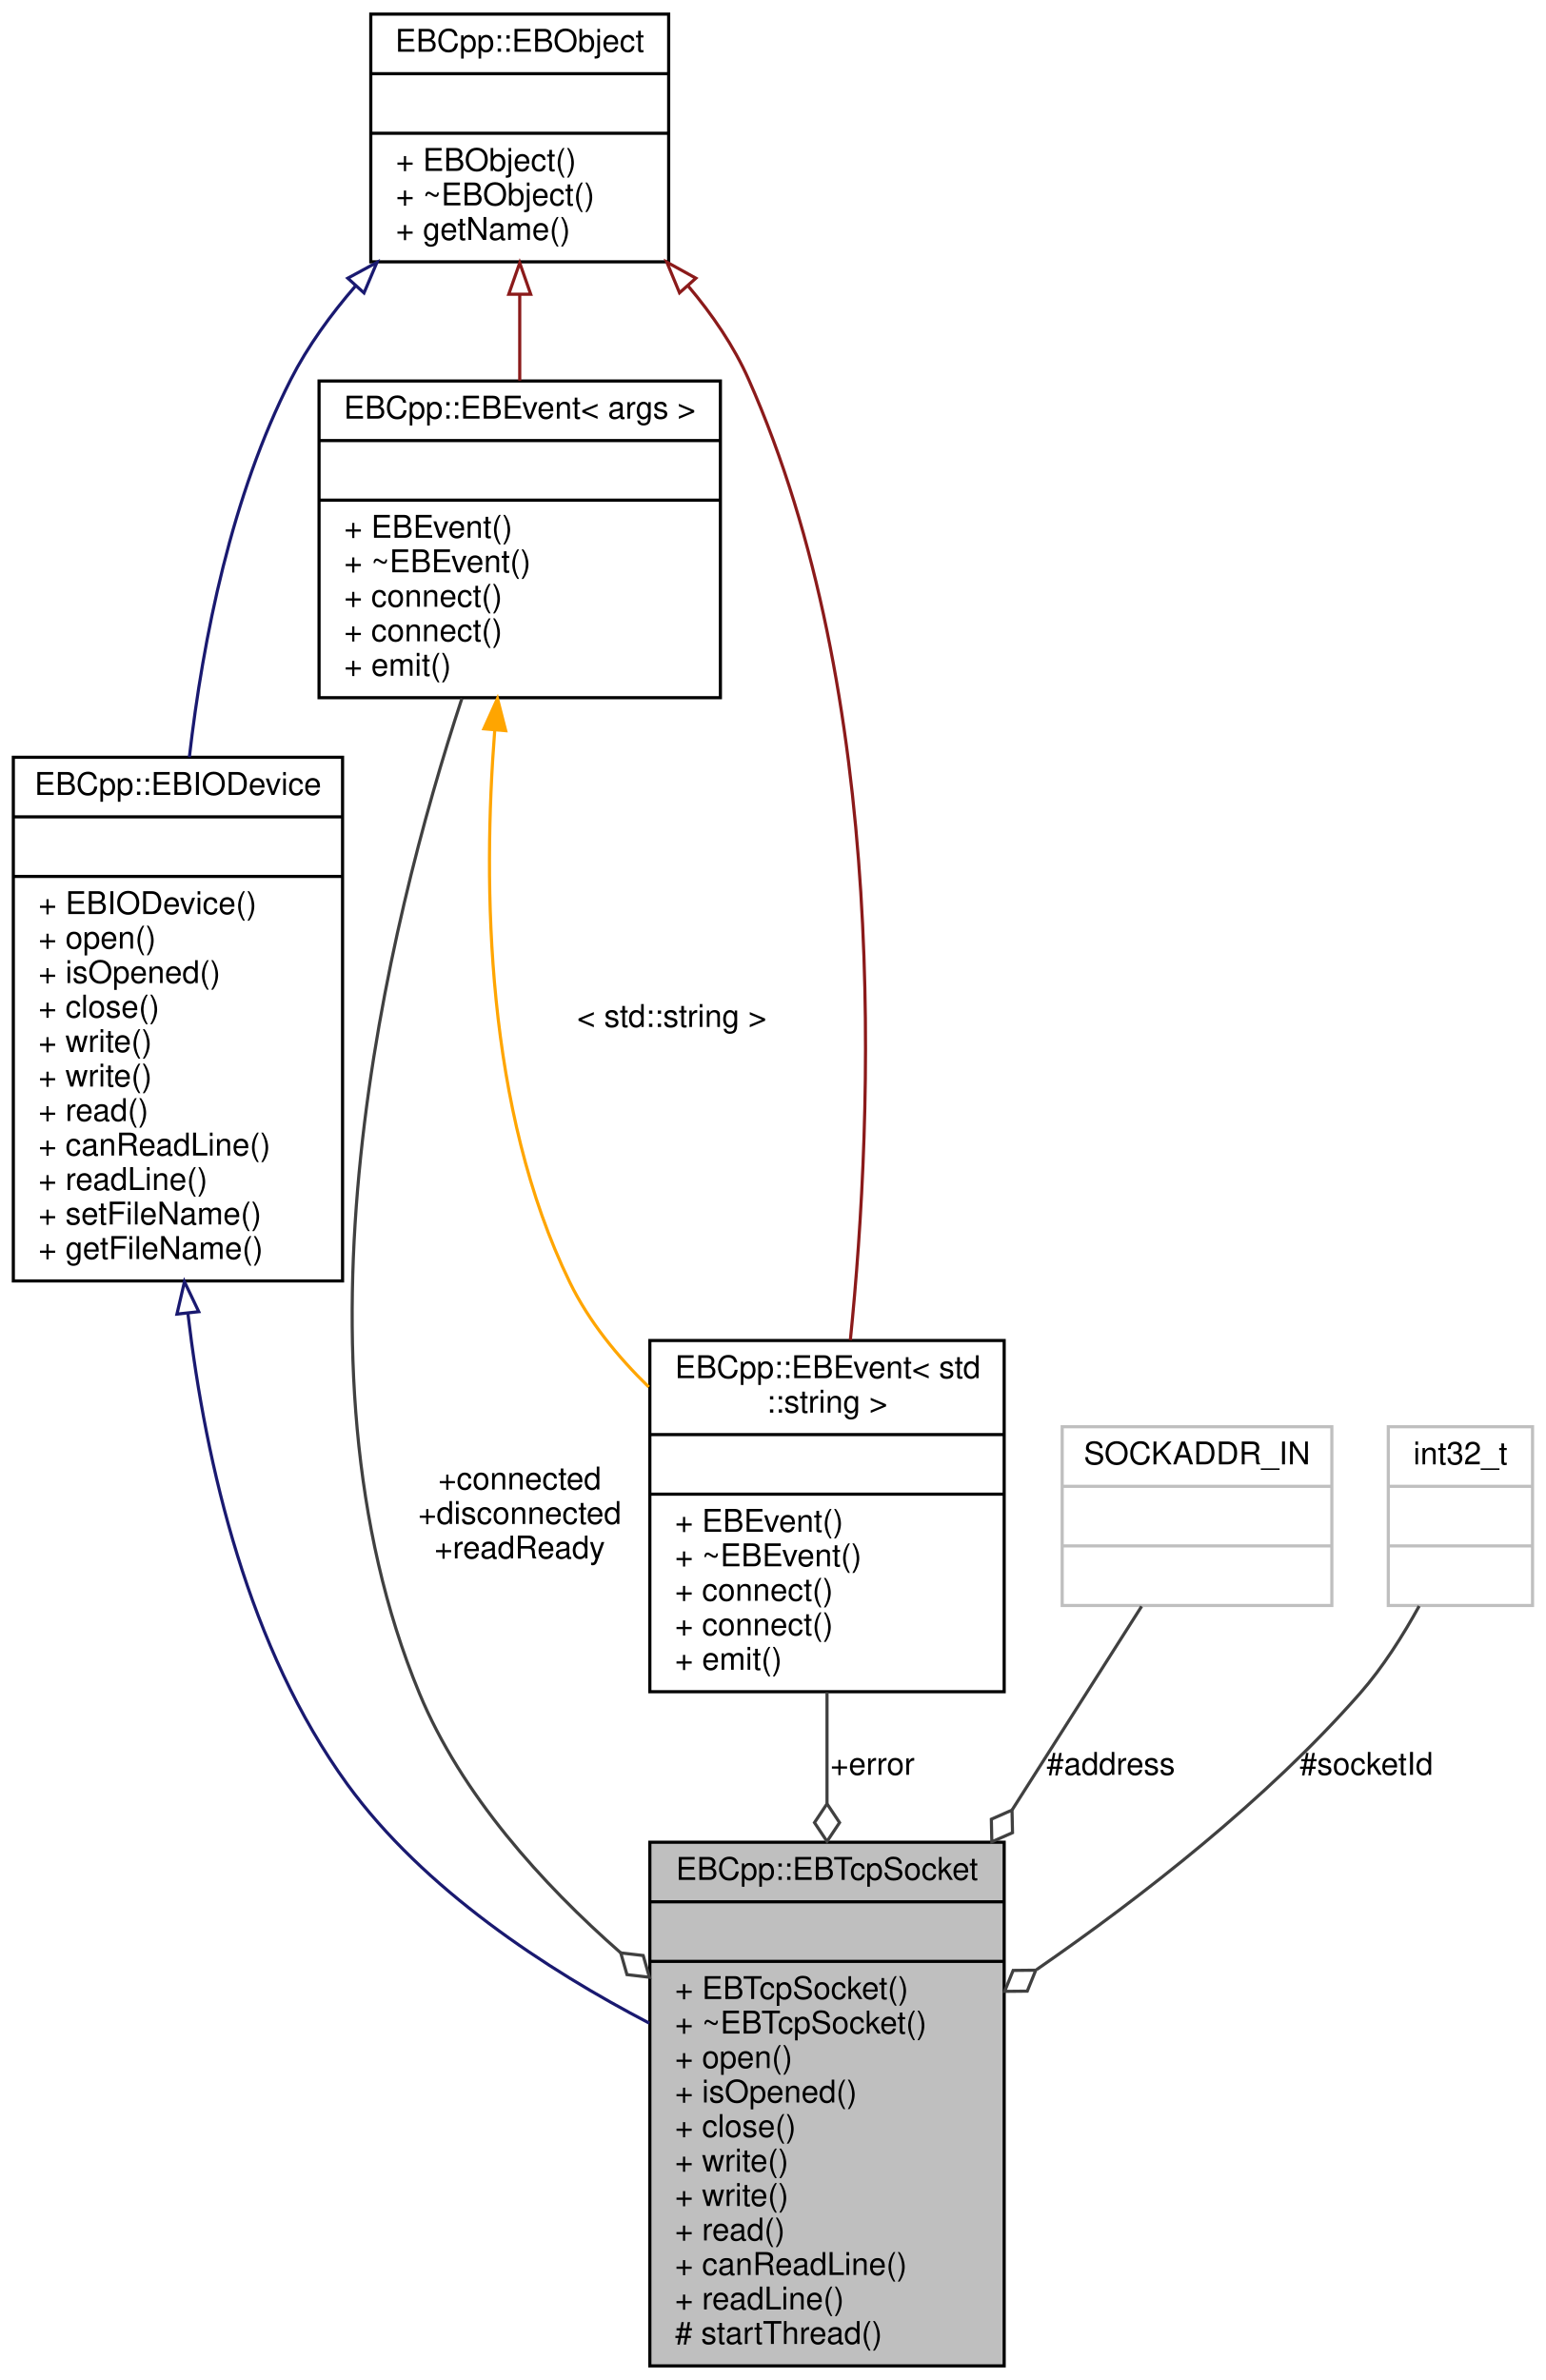
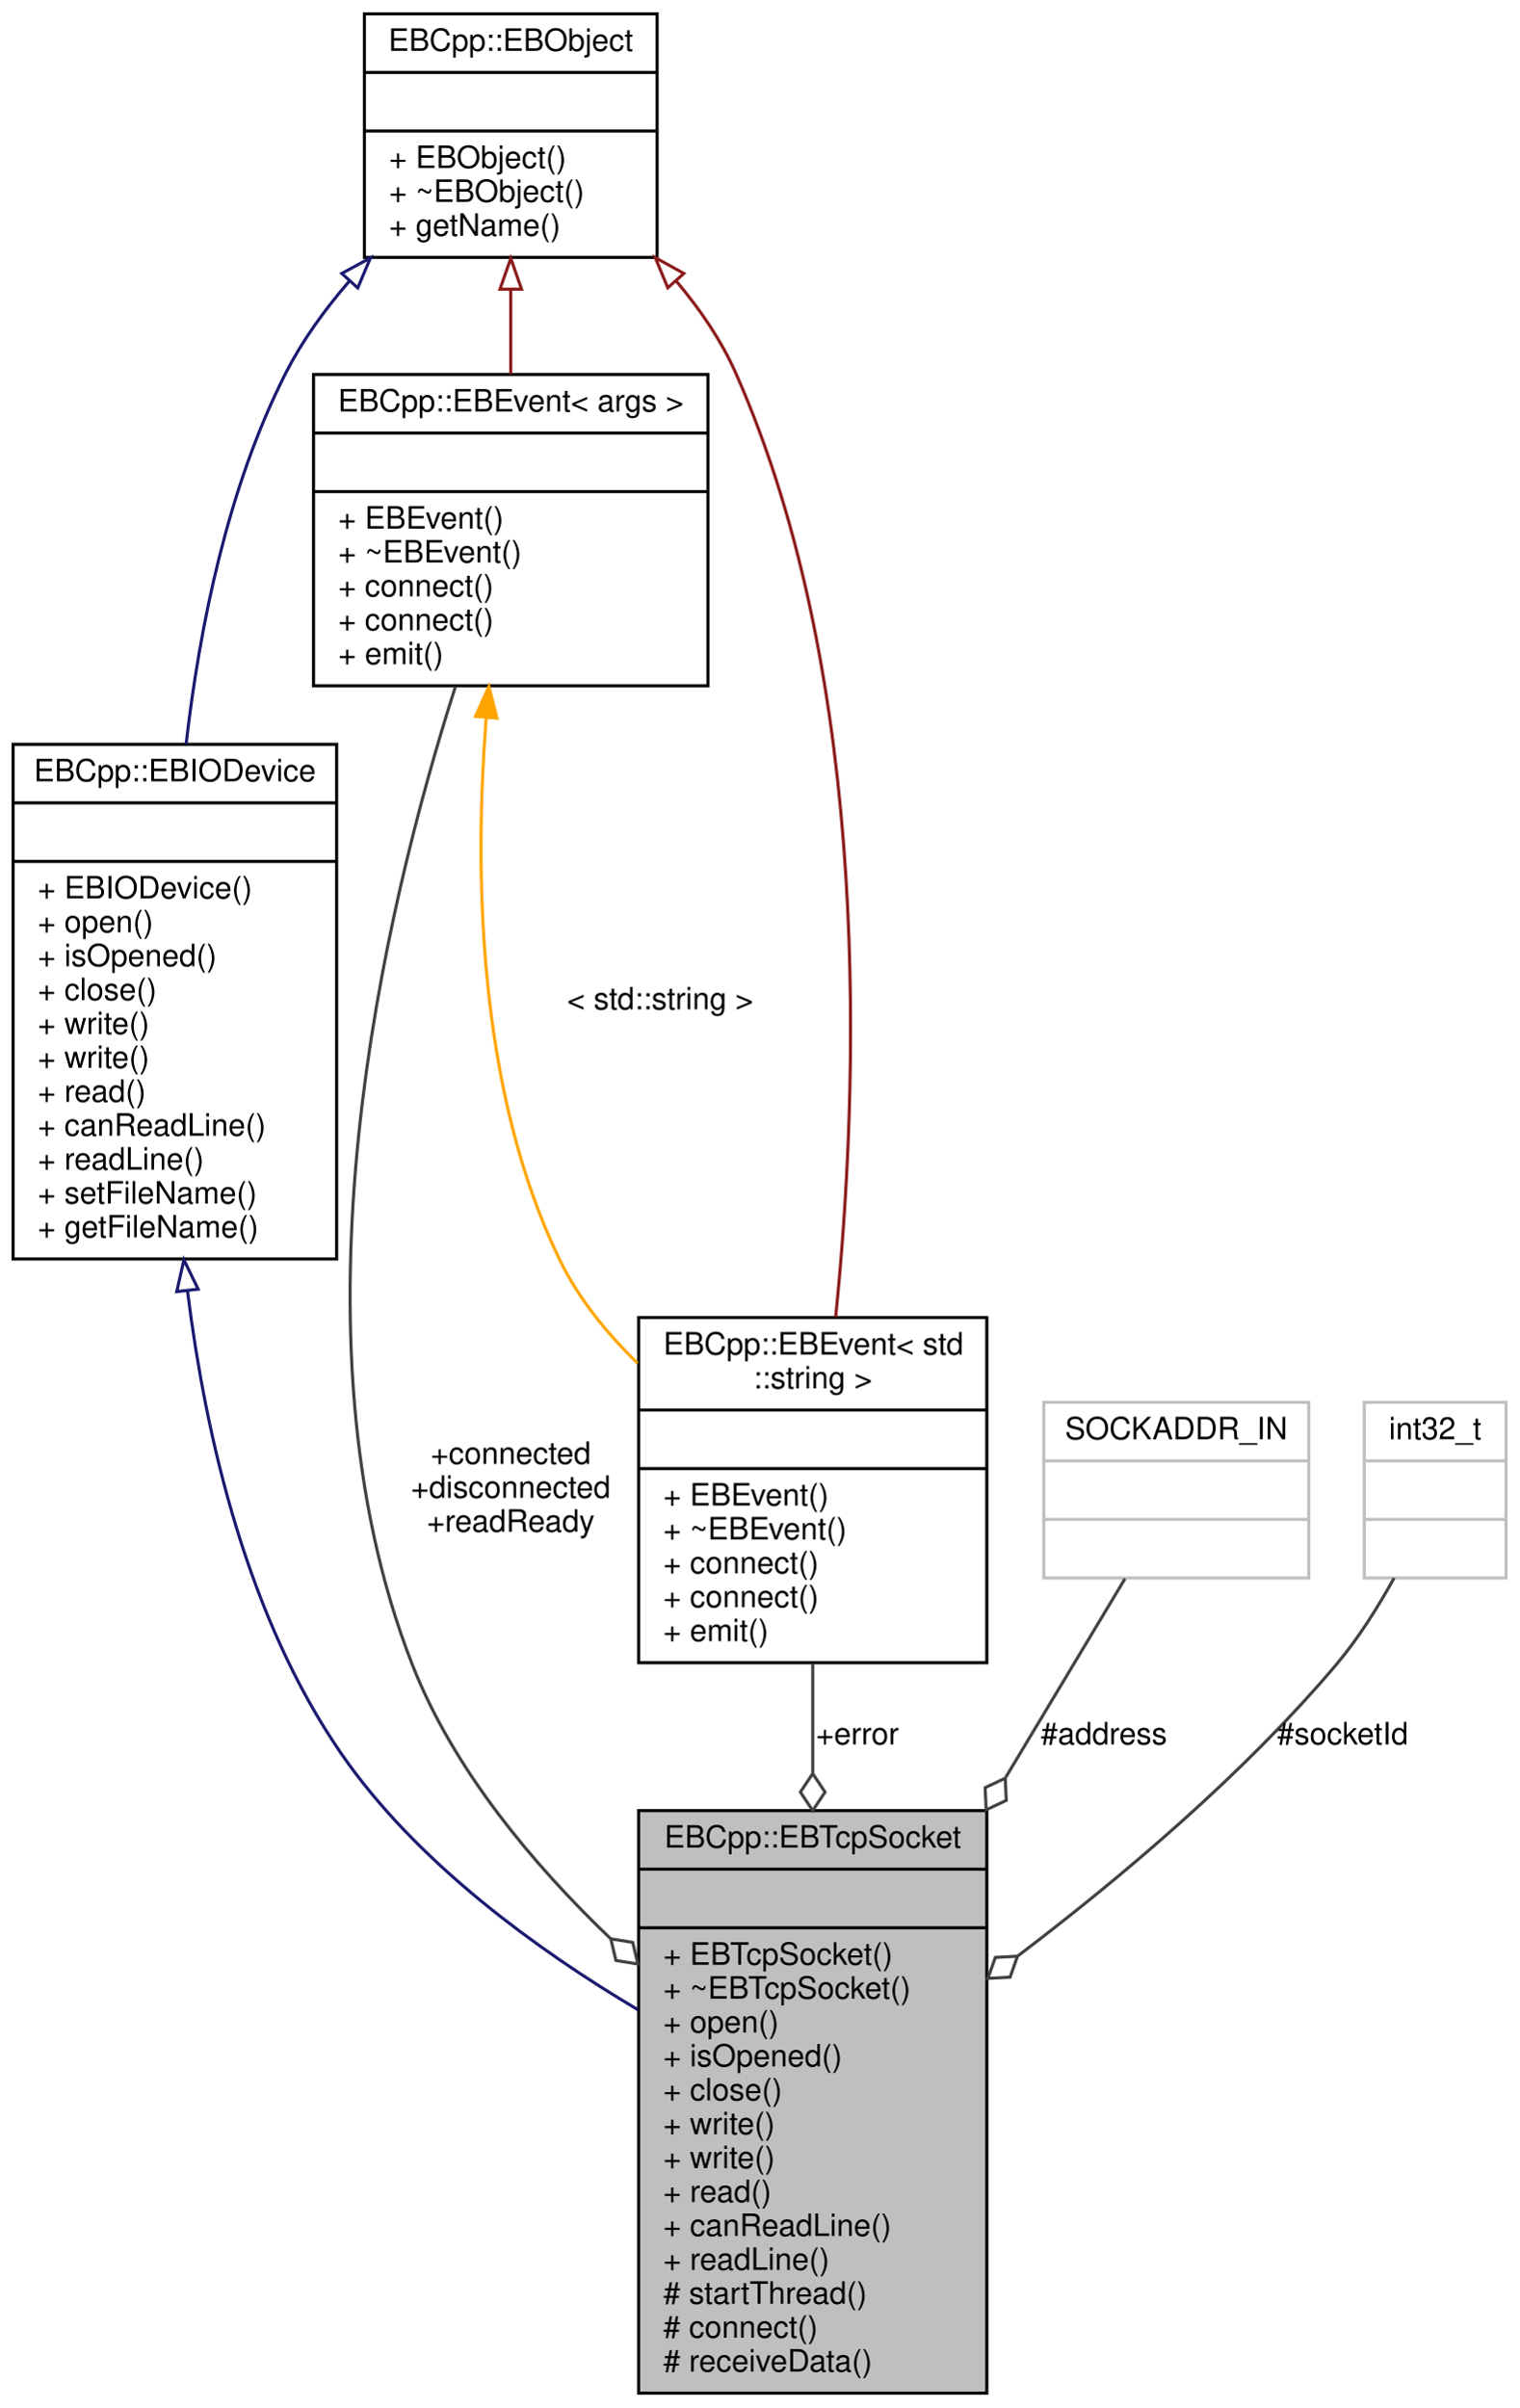
- <svg xmlns="http://www.w3.org/2000/svg" xmlns:xlink="http://www.w3.org/1999/xlink" width="493pt" height="759pt" viewBox="0.00 0.00 492.50 759.00">
-   <g id="graph0" class="graph" transform="scale(1 1) rotate(0) translate(4 755)">
+ <svg xmlns="http://www.w3.org/2000/svg" xmlns:xlink="http://www.w3.org/1999/xlink" width="493pt" height="781pt" viewBox="0.00 0.00 492.50 781.00">
+   <g id="graph0" class="graph" transform="scale(1 1) rotate(0) translate(4 777)">
    <g id="node1" class="node">
      <g id="a_node1">
        <a xlink:title="Socket to handle a tcp connection.">
-           <polygon fill="#bfbfbf" stroke="black" points="203,-0.5 203,-167.5 316,-167.5 316,-0.5 203,-0.5" />
-           <text text-anchor="middle" x="259.5" y="-155.5" font-family="Helvetica,sans-Serif" font-size="10.00">EBCpp::EBTcpSocket</text>
-           <polyline fill="none" stroke="black" points="203,-148.5 316,-148.5 " />
-           <text text-anchor="middle" x="259.5" y="-136.5" font-family="Helvetica,sans-Serif" font-size="10.00"> </text>
-           <polyline fill="none" stroke="black" points="203,-129.5 316,-129.5 " />
-           <text text-anchor="start" x="211" y="-117.5" font-family="Helvetica,sans-Serif" font-size="10.00">+ EBTcpSocket()</text>
-           <text text-anchor="start" x="211" y="-106.5" font-family="Helvetica,sans-Serif" font-size="10.00">+ ~EBTcpSocket()</text>
-           <text text-anchor="start" x="211" y="-95.5" font-family="Helvetica,sans-Serif" font-size="10.00">+ open()</text>
-           <text text-anchor="start" x="211" y="-84.5" font-family="Helvetica,sans-Serif" font-size="10.00">+ isOpened()</text>
-           <text text-anchor="start" x="211" y="-73.5" font-family="Helvetica,sans-Serif" font-size="10.00">+ close()</text>
-           <text text-anchor="start" x="211" y="-62.5" font-family="Helvetica,sans-Serif" font-size="10.00">+ write()</text>
-           <text text-anchor="start" x="211" y="-51.5" font-family="Helvetica,sans-Serif" font-size="10.00">+ write()</text>
-           <text text-anchor="start" x="211" y="-40.5" font-family="Helvetica,sans-Serif" font-size="10.00">+ read()</text>
-           <text text-anchor="start" x="211" y="-29.5" font-family="Helvetica,sans-Serif" font-size="10.00">+ canReadLine()</text>
-           <text text-anchor="start" x="211" y="-18.5" font-family="Helvetica,sans-Serif" font-size="10.00">+ readLine()</text>
-           <text text-anchor="start" x="211" y="-7.5" font-family="Helvetica,sans-Serif" font-size="10.00"># startThread()</text>
+           <polygon fill="#bfbfbf" stroke="black" points="203,-0.5 203,-189.5 316,-189.5 316,-0.5 203,-0.5" />
+           <text text-anchor="middle" x="259.5" y="-177.5" font-family="Helvetica,sans-Serif" font-size="10.00">EBCpp::EBTcpSocket</text>
+           <polyline fill="none" stroke="black" points="203,-170.5 316,-170.5 " />
+           <text text-anchor="middle" x="259.5" y="-158.5" font-family="Helvetica,sans-Serif" font-size="10.00"> </text>
+           <polyline fill="none" stroke="black" points="203,-151.5 316,-151.5 " />
+           <text text-anchor="start" x="211" y="-139.5" font-family="Helvetica,sans-Serif" font-size="10.00">+ EBTcpSocket()</text>
+           <text text-anchor="start" x="211" y="-128.5" font-family="Helvetica,sans-Serif" font-size="10.00">+ ~EBTcpSocket()</text>
+           <text text-anchor="start" x="211" y="-117.5" font-family="Helvetica,sans-Serif" font-size="10.00">+ open()</text>
+           <text text-anchor="start" x="211" y="-106.5" font-family="Helvetica,sans-Serif" font-size="10.00">+ isOpened()</text>
+           <text text-anchor="start" x="211" y="-95.5" font-family="Helvetica,sans-Serif" font-size="10.00">+ close()</text>
+           <text text-anchor="start" x="211" y="-84.5" font-family="Helvetica,sans-Serif" font-size="10.00">+ write()</text>
+           <text text-anchor="start" x="211" y="-73.5" font-family="Helvetica,sans-Serif" font-size="10.00">+ write()</text>
+           <text text-anchor="start" x="211" y="-62.5" font-family="Helvetica,sans-Serif" font-size="10.00">+ read()</text>
+           <text text-anchor="start" x="211" y="-51.5" font-family="Helvetica,sans-Serif" font-size="10.00">+ canReadLine()</text>
+           <text text-anchor="start" x="211" y="-40.5" font-family="Helvetica,sans-Serif" font-size="10.00">+ readLine()</text>
+           <text text-anchor="start" x="211" y="-29.5" font-family="Helvetica,sans-Serif" font-size="10.00"># startThread()</text>
+           <text text-anchor="start" x="211" y="-18.5" font-family="Helvetica,sans-Serif" font-size="10.00"># connect()</text>
+           <text text-anchor="start" x="211" y="-7.5" font-family="Helvetica,sans-Serif" font-size="10.00"># receiveData()</text>
        </a>
      </g>
    </g>
    <g id="node2" class="node">
      <g id="a_node2">
        <a xlink:href="class_e_b_cpp_1_1_e_b_i_o_device.html" target="_top" xlink:title="Interface description of an input/output device.">
-           <polygon fill="none" stroke="black" points="0,-346.5 0,-513.5 105,-513.5 105,-346.5 0,-346.5" />
-           <text text-anchor="middle" x="52.5" y="-501.5" font-family="Helvetica,sans-Serif" font-size="10.00">EBCpp::EBIODevice</text>
-           <polyline fill="none" stroke="black" points="0,-494.5 105,-494.5 " />
-           <text text-anchor="middle" x="52.5" y="-482.5" font-family="Helvetica,sans-Serif" font-size="10.00"> </text>
-           <polyline fill="none" stroke="black" points="0,-475.5 105,-475.5 " />
-           <text text-anchor="start" x="8" y="-463.5" font-family="Helvetica,sans-Serif" font-size="10.00">+ EBIODevice()</text>
-           <text text-anchor="start" x="8" y="-452.5" font-family="Helvetica,sans-Serif" font-size="10.00">+ open()</text>
-           <text text-anchor="start" x="8" y="-441.5" font-family="Helvetica,sans-Serif" font-size="10.00">+ isOpened()</text>
-           <text text-anchor="start" x="8" y="-430.5" font-family="Helvetica,sans-Serif" font-size="10.00">+ close()</text>
-           <text text-anchor="start" x="8" y="-419.5" font-family="Helvetica,sans-Serif" font-size="10.00">+ write()</text>
-           <text text-anchor="start" x="8" y="-408.5" font-family="Helvetica,sans-Serif" font-size="10.00">+ write()</text>
-           <text text-anchor="start" x="8" y="-397.5" font-family="Helvetica,sans-Serif" font-size="10.00">+ read()</text>
-           <text text-anchor="start" x="8" y="-386.5" font-family="Helvetica,sans-Serif" font-size="10.00">+ canReadLine()</text>
-           <text text-anchor="start" x="8" y="-375.5" font-family="Helvetica,sans-Serif" font-size="10.00">+ readLine()</text>
-           <text text-anchor="start" x="8" y="-364.5" font-family="Helvetica,sans-Serif" font-size="10.00">+ setFileName()</text>
-           <text text-anchor="start" x="8" y="-353.5" font-family="Helvetica,sans-Serif" font-size="10.00">+ getFileName()</text>
+           <polygon fill="none" stroke="black" points="0,-368.5 0,-535.5 105,-535.5 105,-368.5 0,-368.5" />
+           <text text-anchor="middle" x="52.5" y="-523.5" font-family="Helvetica,sans-Serif" font-size="10.00">EBCpp::EBIODevice</text>
+           <polyline fill="none" stroke="black" points="0,-516.5 105,-516.5 " />
+           <text text-anchor="middle" x="52.5" y="-504.5" font-family="Helvetica,sans-Serif" font-size="10.00"> </text>
+           <polyline fill="none" stroke="black" points="0,-497.5 105,-497.5 " />
+           <text text-anchor="start" x="8" y="-485.5" font-family="Helvetica,sans-Serif" font-size="10.00">+ EBIODevice()</text>
+           <text text-anchor="start" x="8" y="-474.5" font-family="Helvetica,sans-Serif" font-size="10.00">+ open()</text>
+           <text text-anchor="start" x="8" y="-463.5" font-family="Helvetica,sans-Serif" font-size="10.00">+ isOpened()</text>
+           <text text-anchor="start" x="8" y="-452.5" font-family="Helvetica,sans-Serif" font-size="10.00">+ close()</text>
+           <text text-anchor="start" x="8" y="-441.5" font-family="Helvetica,sans-Serif" font-size="10.00">+ write()</text>
+           <text text-anchor="start" x="8" y="-430.5" font-family="Helvetica,sans-Serif" font-size="10.00">+ write()</text>
+           <text text-anchor="start" x="8" y="-419.5" font-family="Helvetica,sans-Serif" font-size="10.00">+ read()</text>
+           <text text-anchor="start" x="8" y="-408.5" font-family="Helvetica,sans-Serif" font-size="10.00">+ canReadLine()</text>
+           <text text-anchor="start" x="8" y="-397.5" font-family="Helvetica,sans-Serif" font-size="10.00">+ readLine()</text>
+           <text text-anchor="start" x="8" y="-386.5" font-family="Helvetica,sans-Serif" font-size="10.00">+ setFileName()</text>
+           <text text-anchor="start" x="8" y="-375.5" font-family="Helvetica,sans-Serif" font-size="10.00">+ getFileName()</text>
        </a>
      </g>
    </g>
    <g id="edge1" class="edge">
-       <path fill="none" stroke="midnightblue" d="M55.69,-336.04C61.42,-287.44 75.08,-229.25 106.5,-186 130.91,-152.4 170.19,-126.81 202.84,-109.79" />
-       <polygon fill="none" stroke="midnightblue" points="52.18,-335.93 54.58,-346.25 59.14,-336.69 52.18,-335.93" />
+       <path fill="none" stroke="midnightblue" d="M56.6,-358.09C62.61,-309.78 76.25,-251.83 106.5,-208 130.9,-172.64 170.18,-144.23 202.83,-124.87" />
+       <polygon fill="none" stroke="midnightblue" points="53.1,-357.91 55.43,-368.24 60.05,-358.71 53.1,-357.91" />
    </g>
    <g id="node3" class="node">
      <g id="a_node3">
        <a xlink:href="class_e_b_cpp_1_1_e_b_object.html" target="_top" xlink:title="The core object. Every object from EBCpp must inherit this.">
-           <polygon fill="none" stroke="black" points="114,-671.5 114,-750.5 209,-750.5 209,-671.5 114,-671.5" />
-           <text text-anchor="middle" x="161.5" y="-738.5" font-family="Helvetica,sans-Serif" font-size="10.00">EBCpp::EBObject</text>
-           <polyline fill="none" stroke="black" points="114,-731.5 209,-731.5 " />
-           <text text-anchor="middle" x="161.5" y="-719.5" font-family="Helvetica,sans-Serif" font-size="10.00"> </text>
-           <polyline fill="none" stroke="black" points="114,-712.5 209,-712.5 " />
-           <text text-anchor="start" x="122" y="-700.5" font-family="Helvetica,sans-Serif" font-size="10.00">+ EBObject()</text>
-           <text text-anchor="start" x="122" y="-689.5" font-family="Helvetica,sans-Serif" font-size="10.00">+ ~EBObject()</text>
-           <text text-anchor="start" x="122" y="-678.5" font-family="Helvetica,sans-Serif" font-size="10.00">+ getName()</text>
+           <polygon fill="none" stroke="black" points="114,-693.5 114,-772.5 209,-772.5 209,-693.5 114,-693.5" />
+           <text text-anchor="middle" x="161.5" y="-760.5" font-family="Helvetica,sans-Serif" font-size="10.00">EBCpp::EBObject</text>
+           <polyline fill="none" stroke="black" points="114,-753.5 209,-753.5 " />
+           <text text-anchor="middle" x="161.5" y="-741.5" font-family="Helvetica,sans-Serif" font-size="10.00"> </text>
+           <polyline fill="none" stroke="black" points="114,-734.5 209,-734.5 " />
+           <text text-anchor="start" x="122" y="-722.5" font-family="Helvetica,sans-Serif" font-size="10.00">+ EBObject()</text>
+           <text text-anchor="start" x="122" y="-711.5" font-family="Helvetica,sans-Serif" font-size="10.00">+ ~EBObject()</text>
+           <text text-anchor="start" x="122" y="-700.5" font-family="Helvetica,sans-Serif" font-size="10.00">+ getName()</text>
        </a>
      </g>
    </g>
    <g id="edge2" class="edge">
-       <path fill="none" stroke="midnightblue" d="M109.17,-663.85C101.21,-654.67 93.88,-644.57 88.5,-634 69.68,-596.99 60.53,-551.84 56.14,-513.53" />
-       <polygon fill="none" stroke="midnightblue" points="106.66,-666.28 115.97,-671.33 111.84,-661.58 106.66,-666.28" />
+       <path fill="none" stroke="midnightblue" d="M109.17,-685.85C101.21,-676.67 93.88,-666.57 88.5,-656 69.68,-618.99 60.53,-573.84 56.14,-535.53" />
+       <polygon fill="none" stroke="midnightblue" points="106.66,-688.28 115.97,-693.33 111.84,-683.58 106.66,-688.28" />
    </g>
    <g id="node5" class="node">
      <g id="a_node5">
        <a xlink:href="class_e_b_cpp_1_1_e_b_event.html" target="_top" xlink:title="This objects handles an event.">
-           <polygon fill="none" stroke="black" points="97.5,-532.5 97.5,-633.5 225.5,-633.5 225.5,-532.5 97.5,-532.5" />
-           <text text-anchor="middle" x="161.5" y="-621.5" font-family="Helvetica,sans-Serif" font-size="10.00">EBCpp::EBEvent&lt; args &gt;</text>
-           <polyline fill="none" stroke="black" points="97.5,-614.5 225.5,-614.5 " />
-           <text text-anchor="middle" x="161.5" y="-602.5" font-family="Helvetica,sans-Serif" font-size="10.00"> </text>
-           <polyline fill="none" stroke="black" points="97.5,-595.5 225.5,-595.5 " />
-           <text text-anchor="start" x="105.5" y="-583.5" font-family="Helvetica,sans-Serif" font-size="10.00">+ EBEvent()</text>
-           <text text-anchor="start" x="105.5" y="-572.5" font-family="Helvetica,sans-Serif" font-size="10.00">+ ~EBEvent()</text>
-           <text text-anchor="start" x="105.5" y="-561.5" font-family="Helvetica,sans-Serif" font-size="10.00">+ connect()</text>
-           <text text-anchor="start" x="105.5" y="-550.5" font-family="Helvetica,sans-Serif" font-size="10.00">+ connect()</text>
-           <text text-anchor="start" x="105.5" y="-539.5" font-family="Helvetica,sans-Serif" font-size="10.00">+ emit()</text>
+           <polygon fill="none" stroke="black" points="97.5,-554.5 97.5,-655.5 225.5,-655.5 225.5,-554.5 97.5,-554.5" />
+           <text text-anchor="middle" x="161.5" y="-643.5" font-family="Helvetica,sans-Serif" font-size="10.00">EBCpp::EBEvent&lt; args &gt;</text>
+           <polyline fill="none" stroke="black" points="97.5,-636.5 225.5,-636.5 " />
+           <text text-anchor="middle" x="161.5" y="-624.5" font-family="Helvetica,sans-Serif" font-size="10.00"> </text>
+           <polyline fill="none" stroke="black" points="97.5,-617.5 225.5,-617.5 " />
+           <text text-anchor="start" x="105.5" y="-605.5" font-family="Helvetica,sans-Serif" font-size="10.00">+ EBEvent()</text>
+           <text text-anchor="start" x="105.5" y="-594.5" font-family="Helvetica,sans-Serif" font-size="10.00">+ ~EBEvent()</text>
+           <text text-anchor="start" x="105.5" y="-583.5" font-family="Helvetica,sans-Serif" font-size="10.00">+ connect()</text>
+           <text text-anchor="start" x="105.5" y="-572.5" font-family="Helvetica,sans-Serif" font-size="10.00">+ connect()</text>
+           <text text-anchor="start" x="105.5" y="-561.5" font-family="Helvetica,sans-Serif" font-size="10.00">+ emit()</text>
        </a>
      </g>
    </g>
    <g id="edge5" class="edge">
-       <path fill="none" stroke="#8b1a1a" d="M161.5,-660.89C161.5,-651.94 161.5,-642.6 161.5,-633.63" />
-       <polygon fill="none" stroke="#8b1a1a" points="158,-661.17 161.5,-671.17 165,-661.17 158,-661.17" />
+       <path fill="none" stroke="#8b1a1a" d="M161.5,-682.89C161.5,-673.94 161.5,-664.6 161.5,-655.63" />
+       <polygon fill="none" stroke="#8b1a1a" points="158,-683.17 161.5,-693.17 165,-683.17 158,-683.17" />
    </g>
    <g id="node6" class="node">
      <g id="a_node6">
        <a xlink:href="class_e_b_cpp_1_1_e_b_event.html" target="_top" xlink:title=" ">
-           <polygon fill="none" stroke="black" points="203,-215.5 203,-327.5 316,-327.5 316,-215.5 203,-215.5" />
-           <text text-anchor="start" x="211" y="-315.5" font-family="Helvetica,sans-Serif" font-size="10.00">EBCpp::EBEvent&lt; std</text>
-           <text text-anchor="middle" x="259.5" y="-304.5" font-family="Helvetica,sans-Serif" font-size="10.00">::string &gt;</text>
-           <polyline fill="none" stroke="black" points="203,-297.5 316,-297.5 " />
-           <text text-anchor="middle" x="259.5" y="-285.5" font-family="Helvetica,sans-Serif" font-size="10.00"> </text>
-           <polyline fill="none" stroke="black" points="203,-278.5 316,-278.5 " />
-           <text text-anchor="start" x="211" y="-266.5" font-family="Helvetica,sans-Serif" font-size="10.00">+ EBEvent()</text>
-           <text text-anchor="start" x="211" y="-255.5" font-family="Helvetica,sans-Serif" font-size="10.00">+ ~EBEvent()</text>
-           <text text-anchor="start" x="211" y="-244.5" font-family="Helvetica,sans-Serif" font-size="10.00">+ connect()</text>
-           <text text-anchor="start" x="211" y="-233.5" font-family="Helvetica,sans-Serif" font-size="10.00">+ connect()</text>
-           <text text-anchor="start" x="211" y="-222.5" font-family="Helvetica,sans-Serif" font-size="10.00">+ emit()</text>
+           <polygon fill="none" stroke="black" points="203,-237.5 203,-349.5 316,-349.5 316,-237.5 203,-237.5" />
+           <text text-anchor="start" x="211" y="-337.5" font-family="Helvetica,sans-Serif" font-size="10.00">EBCpp::EBEvent&lt; std</text>
+           <text text-anchor="middle" x="259.5" y="-326.5" font-family="Helvetica,sans-Serif" font-size="10.00">::string &gt;</text>
+           <polyline fill="none" stroke="black" points="203,-319.5 316,-319.5 " />
+           <text text-anchor="middle" x="259.5" y="-307.5" font-family="Helvetica,sans-Serif" font-size="10.00"> </text>
+           <polyline fill="none" stroke="black" points="203,-300.5 316,-300.5 " />
+           <text text-anchor="start" x="211" y="-288.5" font-family="Helvetica,sans-Serif" font-size="10.00">+ EBEvent()</text>
+           <text text-anchor="start" x="211" y="-277.5" font-family="Helvetica,sans-Serif" font-size="10.00">+ ~EBEvent()</text>
+           <text text-anchor="start" x="211" y="-266.5" font-family="Helvetica,sans-Serif" font-size="10.00">+ connect()</text>
+           <text text-anchor="start" x="211" y="-255.5" font-family="Helvetica,sans-Serif" font-size="10.00">+ connect()</text>
+           <text text-anchor="start" x="211" y="-244.5" font-family="Helvetica,sans-Serif" font-size="10.00">+ emit()</text>
        </a>
      </g>
    </g>
    <g id="edge7" class="edge">
-       <path fill="none" stroke="#8b1a1a" d="M215.3,-663.69C222.95,-654.62 229.8,-644.61 234.5,-634 279.17,-533.2 274.4,-401 266.94,-327.63" />
-       <polygon fill="none" stroke="#8b1a1a" points="212.46,-661.62 208.4,-671.41 217.68,-666.28 212.46,-661.62" />
+       <path fill="none" stroke="#8b1a1a" d="M215.3,-685.69C222.95,-676.62 229.8,-666.61 234.5,-656 279.17,-555.2 274.4,-423 266.94,-349.63" />
+       <polygon fill="none" stroke="#8b1a1a" points="212.46,-683.62 208.4,-693.41 217.68,-688.28 212.46,-683.62" />
    </g>
    <g id="node4" class="node">
      <g id="a_node4">
        <a xlink:title=" ">
-           <polygon fill="none" stroke="#bfbfbf" points="334.5,-243 334.5,-300 420.5,-300 420.5,-243 334.5,-243" />
-           <text text-anchor="middle" x="377.5" y="-288" font-family="Helvetica,sans-Serif" font-size="10.00">SOCKADDR_IN</text>
-           <polyline fill="none" stroke="#bfbfbf" points="334.5,-281 420.5,-281 " />
-           <text text-anchor="middle" x="377.5" y="-269" font-family="Helvetica,sans-Serif" font-size="10.00"> </text>
-           <polyline fill="none" stroke="#bfbfbf" points="334.5,-262 420.5,-262 " />
-           <text text-anchor="middle" x="377.5" y="-250" font-family="Helvetica,sans-Serif" font-size="10.00"> </text>
+           <polygon fill="none" stroke="#bfbfbf" points="334.5,-265 334.5,-322 420.5,-322 420.5,-265 334.5,-265" />
+           <text text-anchor="middle" x="377.5" y="-310" font-family="Helvetica,sans-Serif" font-size="10.00">SOCKADDR_IN</text>
+           <polyline fill="none" stroke="#bfbfbf" points="334.5,-303 420.5,-303 " />
+           <text text-anchor="middle" x="377.5" y="-291" font-family="Helvetica,sans-Serif" font-size="10.00"> </text>
+           <polyline fill="none" stroke="#bfbfbf" points="334.5,-284 420.5,-284 " />
+           <text text-anchor="middle" x="377.5" y="-272" font-family="Helvetica,sans-Serif" font-size="10.00"> </text>
        </a>
      </g>
    </g>
    <g id="edge3" class="edge">
-       <path fill="none" stroke="#404040" d="M359.83,-242.73C348.7,-225.22 333.61,-201.5 318.52,-177.78" />
-       <polygon fill="none" stroke="#404040" points="318.5,-177.75 311.91,-174.84 312.06,-167.63 318.66,-170.54 318.5,-177.75" />
-       <text text-anchor="middle" x="350" y="-189" font-family="Helvetica,sans-Serif" font-size="10.00"> #address</text>
+       <path fill="none" stroke="#404040" d="M360.84,-264.76C350.5,-247.53 336.47,-224.18 322.16,-200.35" />
+       <polygon fill="none" stroke="#404040" points="321.98,-200.04 315.46,-196.96 315.8,-189.76 322.32,-192.84 321.98,-200.04" />
+       <text text-anchor="middle" x="354" y="-211" font-family="Helvetica,sans-Serif" font-size="10.00"> #address</text>
    </g>
    <g id="edge4" class="edge">
-       <path fill="none" stroke="#404040" d="M143.07,-532.29C119.16,-459.59 85.44,-321.36 129.5,-215 142.88,-182.7 168.61,-154.23 193.68,-132.24" />
-       <polygon fill="none" stroke="#404040" points="193.72,-132.21 195.7,-125.28 202.86,-124.44 200.88,-131.37 193.72,-132.21" />
-       <text text-anchor="middle" x="161.5" y="-280" font-family="Helvetica,sans-Serif" font-size="10.00"> +connected</text>
-       <text text-anchor="middle" x="161.5" y="-269" font-family="Helvetica,sans-Serif" font-size="10.00">+disconnected</text>
-       <text text-anchor="middle" x="161.5" y="-258" font-family="Helvetica,sans-Serif" font-size="10.00">+readReady</text>
+       <path fill="none" stroke="#404040" d="M143.54,-554.22C120.36,-481.72 87.67,-344.08 129.5,-237 142.83,-202.88 168.72,-172.04 193.9,-147.97" />
+       <polygon fill="none" stroke="#404040" points="193.97,-147.91 195.64,-140.89 202.76,-139.74 201.09,-146.75 193.97,-147.91" />
+       <text text-anchor="middle" x="161.5" y="-302" font-family="Helvetica,sans-Serif" font-size="10.00"> +connected</text>
+       <text text-anchor="middle" x="161.5" y="-291" font-family="Helvetica,sans-Serif" font-size="10.00">+disconnected</text>
+       <text text-anchor="middle" x="161.5" y="-280" font-family="Helvetica,sans-Serif" font-size="10.00">+readReady</text>
    </g>
    <g id="edge8" class="edge">
-       <path fill="none" stroke="orange" d="M153.52,-521.98C149.65,-472.28 150.61,-401.13 177.5,-346 183.53,-333.63 192.66,-322.4 202.66,-312.66" />
-       <polygon fill="orange" stroke="orange" points="150.06,-522.58 154.41,-532.24 157.03,-521.98 150.06,-522.58" />
-       <text text-anchor="middle" x="210" y="-427.5" font-family="Helvetica,sans-Serif" font-size="10.00"> &lt; std::string &gt;</text>
+       <path fill="none" stroke="orange" d="M153.52,-543.98C149.65,-494.28 150.61,-423.13 177.5,-368 183.53,-355.63 192.66,-344.4 202.66,-334.66" />
+       <polygon fill="orange" stroke="orange" points="150.06,-544.58 154.41,-554.24 157.03,-543.98 150.06,-544.58" />
+       <text text-anchor="middle" x="210" y="-449.5" font-family="Helvetica,sans-Serif" font-size="10.00"> &lt; std::string &gt;</text>
    </g>
    <g id="edge6" class="edge">
-       <path fill="none" stroke="#404040" d="M259.5,-215.35C259.5,-204.13 259.5,-192.04 259.5,-179.89" />
-       <polygon fill="none" stroke="#404040" points="259.5,-179.76 255.5,-173.76 259.5,-167.76 263.5,-173.76 259.5,-179.76" />
-       <text text-anchor="middle" x="274" y="-189" font-family="Helvetica,sans-Serif" font-size="10.00"> +error</text>
+       <path fill="none" stroke="#404040" d="M259.5,-237.24C259.5,-226.09 259.5,-214.01 259.5,-201.78" />
+       <polygon fill="none" stroke="#404040" points="259.5,-201.53 255.5,-195.53 259.5,-189.53 263.5,-195.53 259.5,-201.53" />
+       <text text-anchor="middle" x="274" y="-211" font-family="Helvetica,sans-Serif" font-size="10.00"> +error</text>
    </g>
    <g id="node7" class="node">
      <g id="a_node7">
        <a xlink:title=" ">
-           <polygon fill="none" stroke="#bfbfbf" points="438.5,-243 438.5,-300 484.5,-300 484.5,-243 438.5,-243" />
-           <text text-anchor="middle" x="461.5" y="-288" font-family="Helvetica,sans-Serif" font-size="10.00">int32_t</text>
-           <polyline fill="none" stroke="#bfbfbf" points="438.5,-281 484.5,-281 " />
-           <text text-anchor="middle" x="461.5" y="-269" font-family="Helvetica,sans-Serif" font-size="10.00"> </text>
-           <polyline fill="none" stroke="#bfbfbf" points="438.5,-262 484.5,-262 " />
-           <text text-anchor="middle" x="461.5" y="-250" font-family="Helvetica,sans-Serif" font-size="10.00"> </text>
+           <polygon fill="none" stroke="#bfbfbf" points="438.5,-265 438.5,-322 484.5,-322 484.5,-265 438.5,-265" />
+           <text text-anchor="middle" x="461.5" y="-310" font-family="Helvetica,sans-Serif" font-size="10.00">int32_t</text>
+           <polyline fill="none" stroke="#bfbfbf" points="438.5,-303 484.5,-303 " />
+           <text text-anchor="middle" x="461.5" y="-291" font-family="Helvetica,sans-Serif" font-size="10.00"> </text>
+           <polyline fill="none" stroke="#bfbfbf" points="438.5,-284 484.5,-284 " />
+           <text text-anchor="middle" x="461.5" y="-272" font-family="Helvetica,sans-Serif" font-size="10.00"> </text>
        </a>
      </g>
    </g>
    <g id="edge9" class="edge">
-       <path fill="none" stroke="#404040" d="M448.35,-242.82C443.2,-233.45 436.76,-223.27 429.5,-215 399.73,-181.09 359.95,-150.1 326.36,-126.89" />
-       <polygon fill="none" stroke="#404040" points="326.07,-126.69 318.86,-126.62 316.15,-119.94 323.36,-120.01 326.07,-126.69" />
-       <text text-anchor="middle" x="431.5" y="-189" font-family="Helvetica,sans-Serif" font-size="10.00"> #socketId</text>
+       <path fill="none" stroke="#404040" d="M448.17,-264.98C442.99,-255.62 436.6,-245.42 429.5,-237 399.46,-201.39 359.64,-167.82 326.09,-142.37" />
+       <polygon fill="none" stroke="#404040" points="325.96,-142.27 318.76,-141.88 316.35,-135.08 323.55,-135.47 325.96,-142.27" />
+       <text text-anchor="middle" x="431.5" y="-211" font-family="Helvetica,sans-Serif" font-size="10.00"> #socketId</text>
    </g>
  </g>
</svg>
